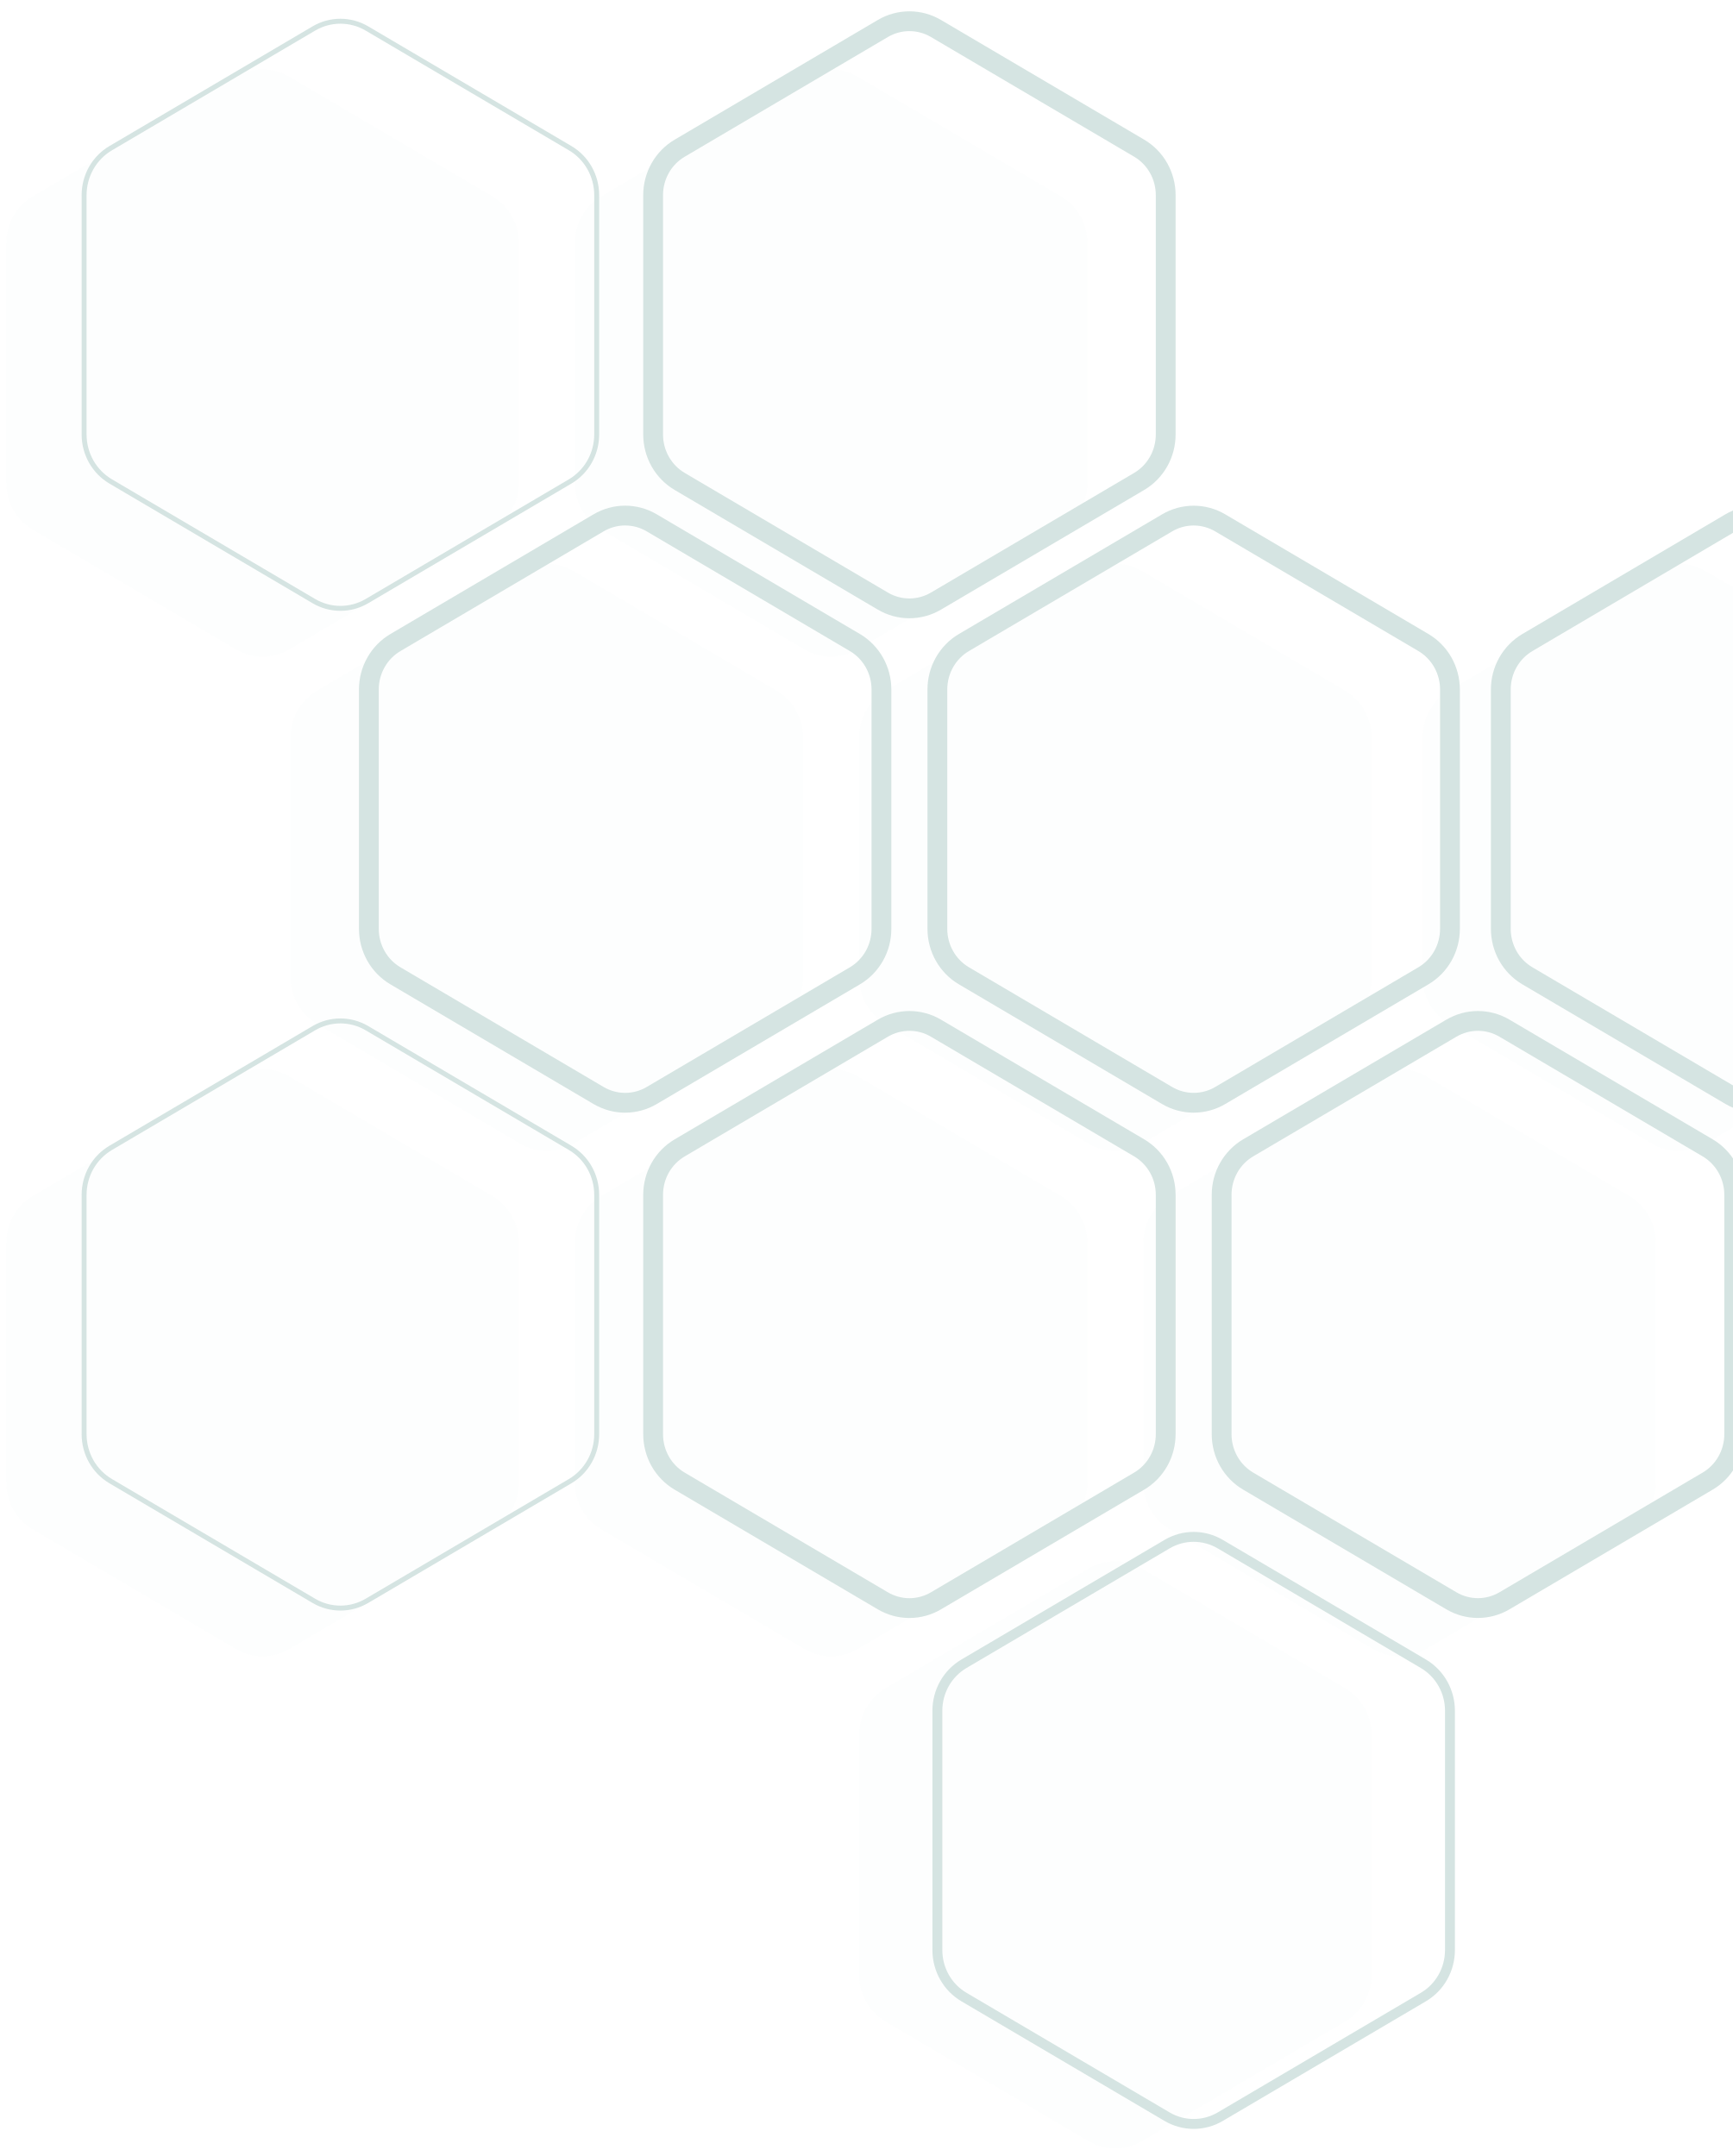
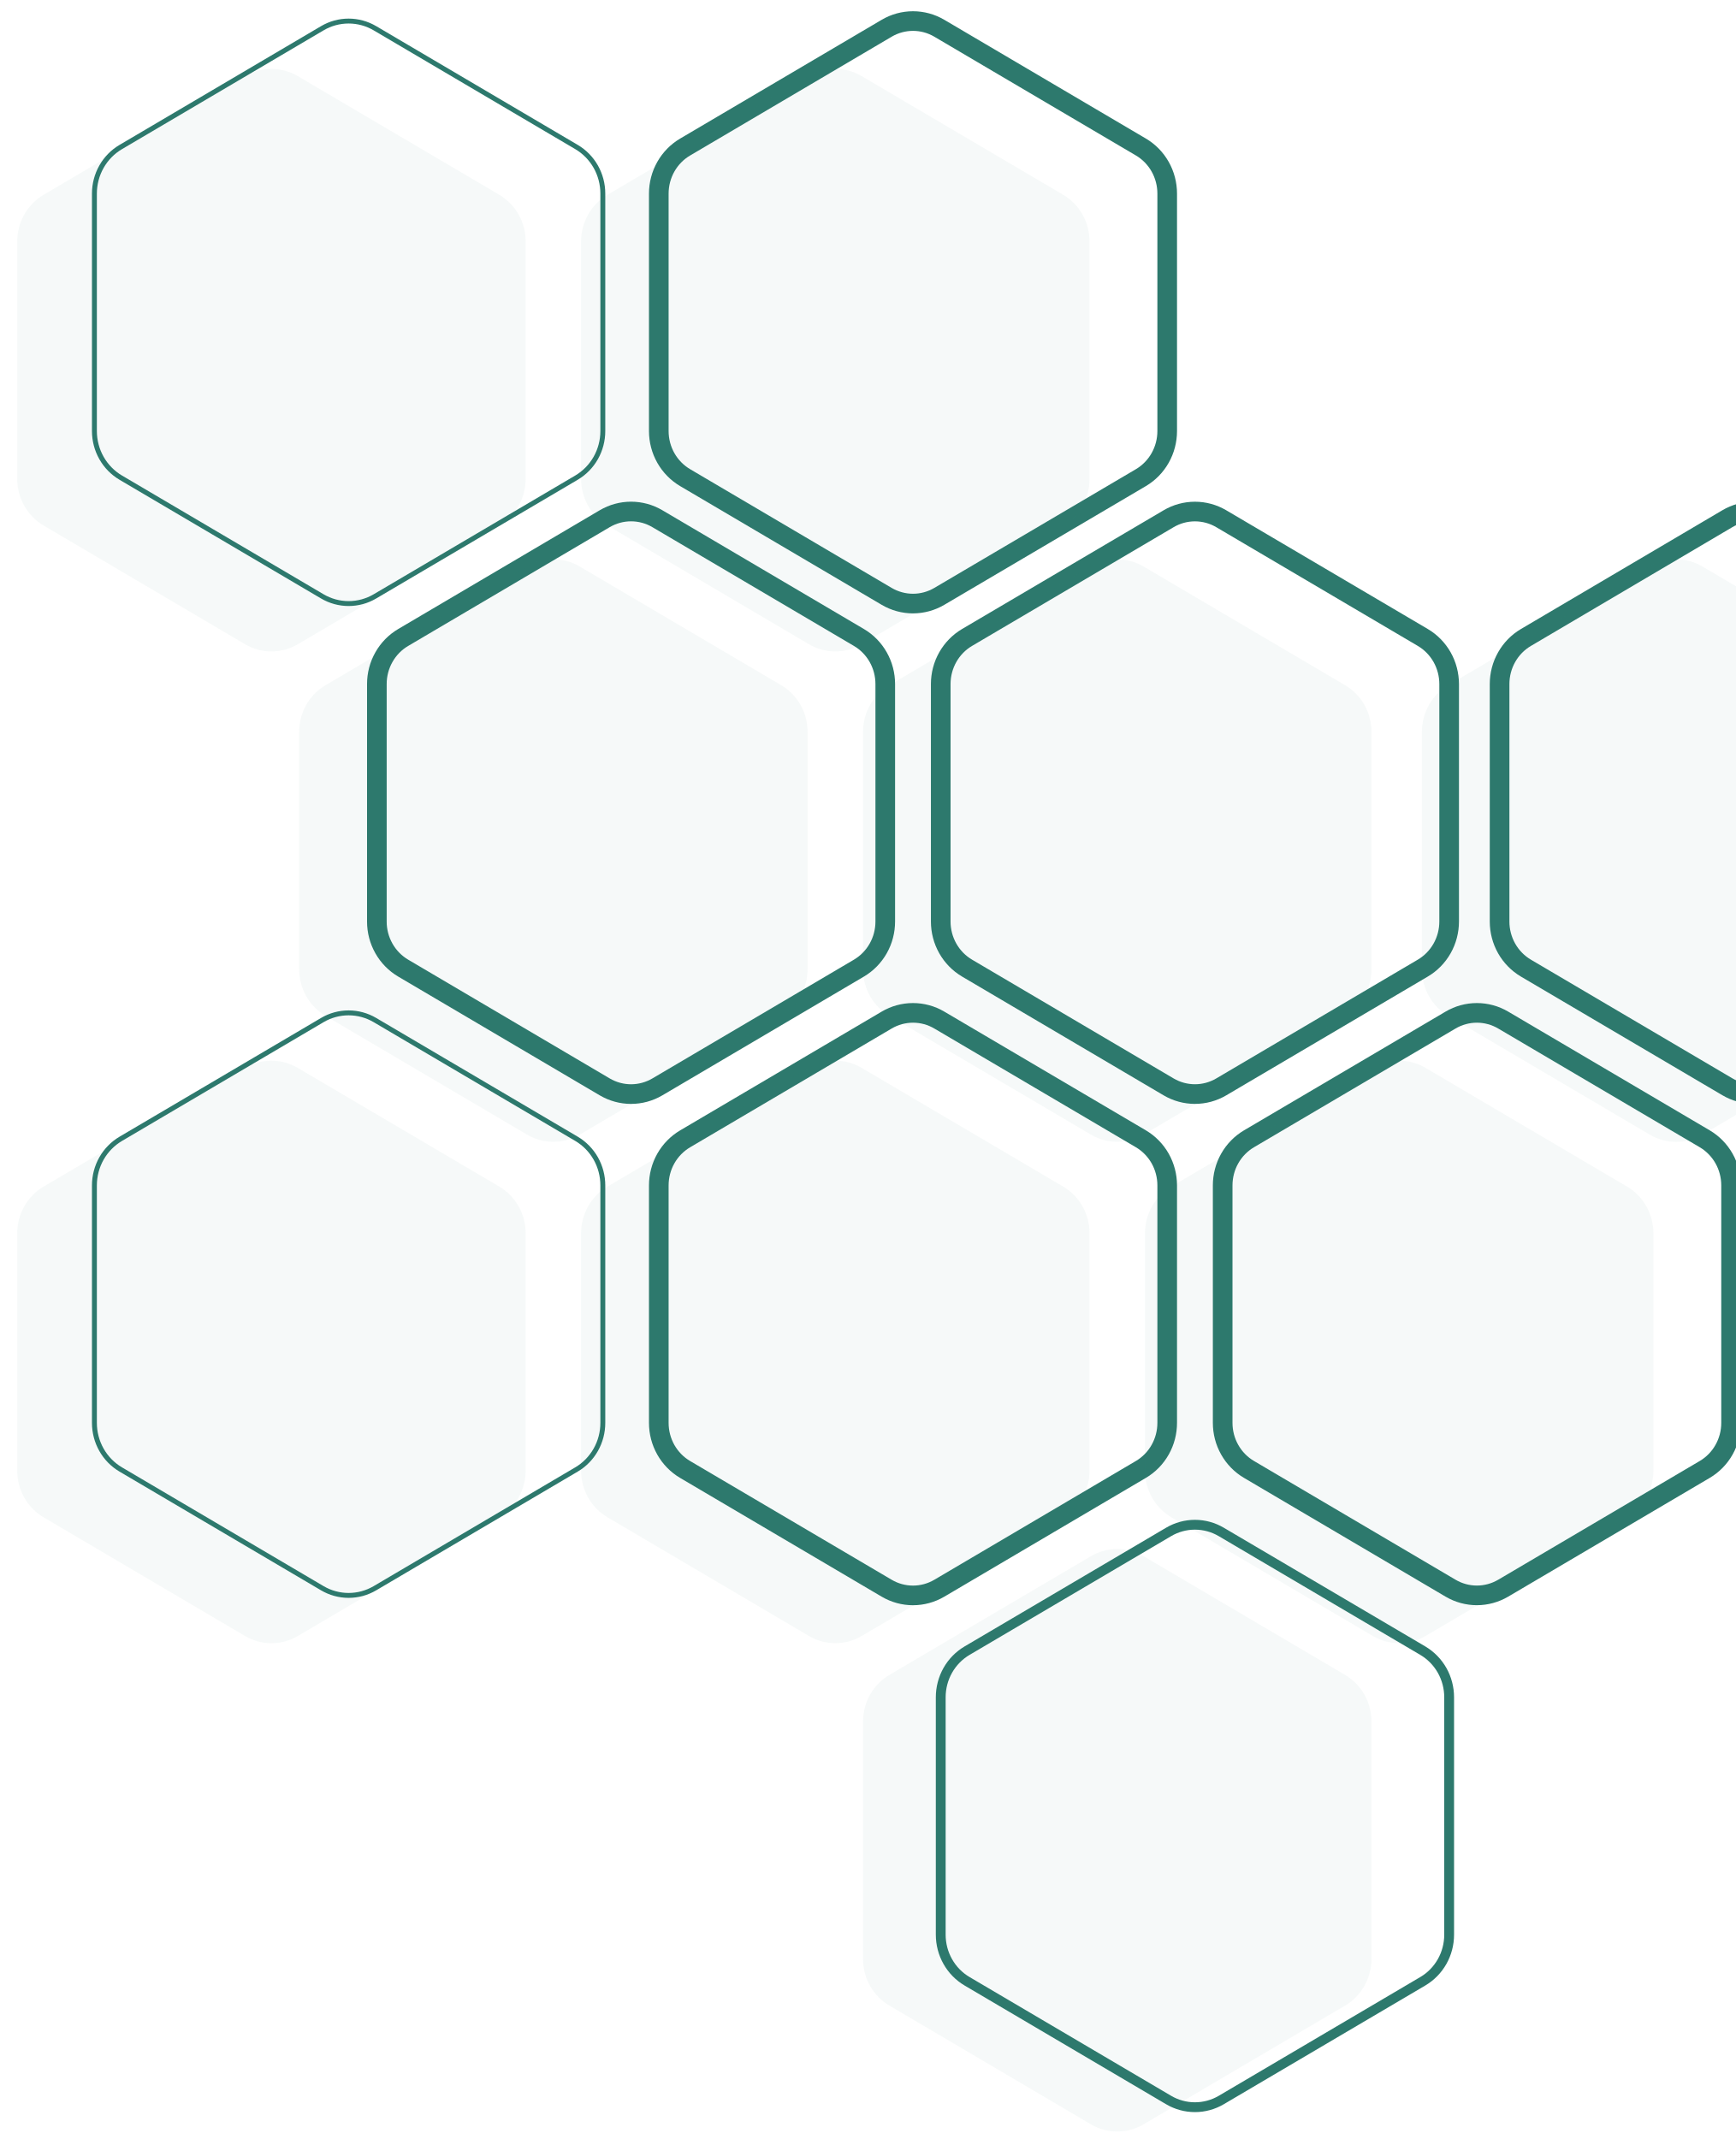
- <svg xmlns="http://www.w3.org/2000/svg" width="98" height="122" viewBox="0 0 98 122" fill="none">
-   <g opacity="0.2">
-     <path d="M113.902 52.556V39.016C113.902 38.477 113.763 37.948 113.5 37.482C113.236 37.015 112.857 36.628 112.4 36.359L100.899 29.585C100.443 29.316 99.924 29.174 99.397 29.174C98.87 29.174 98.352 29.316 97.895 29.585L86.407 36.359C85.95 36.628 85.57 37.015 85.306 37.482C85.043 37.948 84.904 38.477 84.904 39.016V52.561C84.904 53.099 85.043 53.628 85.306 54.095C85.57 54.561 85.95 54.948 86.407 55.218L97.895 61.985C98.352 62.254 98.87 62.396 99.397 62.396C99.924 62.396 100.443 62.254 100.899 61.985L112.394 55.212C112.851 54.943 113.232 54.556 113.497 54.09C113.761 53.624 113.901 53.095 113.902 52.556Z" stroke="#2D796D" stroke-width="1.12" stroke-miterlimit="10" />
-     <path d="M65.946 81.154V67.609C65.946 67.071 65.808 66.542 65.544 66.075C65.28 65.609 64.901 65.222 64.444 64.952L52.949 58.181C52.493 57.912 51.974 57.77 51.447 57.77C50.92 57.77 50.402 57.912 49.945 58.181L38.451 64.954C37.994 65.224 37.614 65.611 37.35 66.077C37.087 66.544 36.948 67.073 36.949 67.612V81.156C36.948 81.695 37.087 82.224 37.35 82.69C37.614 83.157 37.994 83.544 38.451 83.813L49.945 90.585C50.402 90.854 50.92 90.996 51.447 90.996C51.974 90.996 52.493 90.854 52.949 90.585L64.448 83.809C64.904 83.54 65.282 83.153 65.545 82.686C65.808 82.221 65.946 81.692 65.946 81.154V81.154Z" stroke="#2D796D" stroke-width="1.12" stroke-miterlimit="10" />
-     <path d="M49.865 52.556V39.016C49.865 38.477 49.727 37.948 49.463 37.482C49.199 37.015 48.82 36.628 48.363 36.359L36.868 29.585C36.412 29.316 35.894 29.174 35.366 29.174C34.839 29.174 34.321 29.316 33.864 29.585L22.37 36.359C21.913 36.628 21.533 37.015 21.27 37.482C21.006 37.948 20.867 38.477 20.868 39.016V52.561C20.867 53.099 21.006 53.628 21.27 54.095C21.533 54.561 21.913 54.948 22.37 55.218L33.864 61.991C34.321 62.26 34.839 62.402 35.366 62.402C35.894 62.402 36.412 62.26 36.868 61.991L48.363 55.218C48.821 54.948 49.2 54.56 49.464 54.093C49.728 53.626 49.866 53.096 49.865 52.556Z" stroke="#2D796D" stroke-width="1.12" stroke-miterlimit="10" />
-     <path d="M82.027 52.556V39.015C82.027 38.477 81.888 37.948 81.625 37.481C81.361 37.015 80.981 36.627 80.525 36.358L69.03 29.587C68.573 29.318 68.055 29.176 67.528 29.176C67.001 29.176 66.483 29.318 66.026 29.587L54.531 36.358C54.074 36.627 53.695 37.015 53.431 37.481C53.168 37.948 53.029 38.477 53.029 39.015V52.56C53.029 53.099 53.168 53.628 53.431 54.094C53.695 54.561 54.074 54.948 54.531 55.217L66.026 61.991C66.483 62.26 67.001 62.401 67.528 62.401C68.055 62.401 68.573 62.26 69.03 61.991L80.525 55.217C80.982 54.948 81.362 54.56 81.626 54.092C81.889 53.625 82.028 53.095 82.027 52.556V52.556Z" stroke="#2D796D" stroke-width="1.12" stroke-miterlimit="10" />
-     <path d="M65.946 24.585V11.041C65.946 10.502 65.808 9.973 65.544 9.507C65.28 9.04 64.901 8.653 64.444 8.384L52.949 1.612C52.493 1.343 51.974 1.201 51.447 1.201C50.92 1.201 50.402 1.343 49.945 1.612L38.451 8.386C37.994 8.655 37.614 9.042 37.35 9.509C37.087 9.975 36.948 10.504 36.949 11.043V24.585C36.948 25.124 37.087 25.653 37.35 26.119C37.614 26.586 37.994 26.973 38.451 27.243L49.945 34.014C50.402 34.283 50.92 34.425 51.447 34.425C51.974 34.425 52.493 34.283 52.949 34.014L64.448 27.241C64.904 26.971 65.282 26.584 65.545 26.118C65.808 25.652 65.946 25.123 65.946 24.585Z" stroke="#2D796D" stroke-width="1.12" stroke-miterlimit="10" />
-     <path d="M98.107 81.154V67.609C98.108 67.071 97.969 66.542 97.705 66.075C97.442 65.609 97.062 65.222 96.605 64.952L85.111 58.181C84.654 57.912 84.136 57.77 83.609 57.77C83.081 57.77 82.563 57.912 82.107 58.181L70.612 64.952C70.155 65.222 69.776 65.609 69.512 66.075C69.248 66.542 69.11 67.071 69.11 67.609V81.154C69.11 81.693 69.248 82.222 69.512 82.688C69.776 83.155 70.155 83.542 70.612 83.811L82.107 90.583C82.563 90.852 83.081 90.994 83.609 90.994C84.136 90.994 84.654 90.852 85.111 90.583L96.605 83.811C97.062 83.542 97.442 83.155 97.705 82.688C97.969 82.222 98.108 81.693 98.107 81.154Z" stroke="#2D796D" stroke-width="1.12" stroke-miterlimit="10" />
-     <g opacity="0.21">
-       <path opacity="0.21" d="M29.353 83.881V70.336C29.354 69.798 29.215 69.269 28.951 68.802C28.688 68.336 28.308 67.948 27.851 67.679L16.357 60.91C15.9 60.641 15.382 60.499 14.855 60.499C14.327 60.499 13.809 60.641 13.353 60.91L1.858 67.681C1.401 67.95 1.022 68.338 0.758 68.804C0.494 69.271 0.356 69.8 0.356 70.338V83.883C0.356 84.422 0.494 84.951 0.758 85.417C1.022 85.884 1.401 86.271 1.858 86.54L13.353 93.312C13.809 93.581 14.327 93.722 14.855 93.722C15.382 93.722 15.9 93.581 16.357 93.312L27.851 86.54C28.309 86.271 28.688 85.883 28.952 85.416C29.216 84.949 29.354 84.42 29.353 83.881Z" fill="#2D796D" />
-       <path opacity="0.21" d="M109.472 55.283V41.738C109.472 41.2 109.334 40.671 109.07 40.204C108.806 39.738 108.427 39.35 107.97 39.081L96.475 32.312C96.019 32.043 95.501 31.901 94.973 31.901C94.446 31.901 93.928 32.043 93.471 32.312L81.977 39.083C81.52 39.352 81.14 39.74 80.877 40.206C80.613 40.673 80.474 41.202 80.475 41.74V55.285C80.474 55.824 80.613 56.353 80.877 56.819C81.14 57.286 81.52 57.673 81.977 57.942L93.471 64.716C93.928 64.985 94.446 65.126 94.973 65.126C95.501 65.126 96.019 64.985 96.475 64.716L107.97 57.942C108.427 57.673 108.807 57.285 109.071 56.818C109.334 56.352 109.473 55.822 109.472 55.283Z" fill="#2D796D" />
-       <path opacity="0.21" d="M61.515 83.881V70.336C61.515 69.798 61.377 69.269 61.113 68.802C60.849 68.336 60.47 67.948 60.013 67.679L48.519 60.908C48.062 60.639 47.544 60.497 47.016 60.497C46.489 60.497 45.971 60.639 45.514 60.908L34.02 67.679C33.563 67.948 33.183 68.336 32.92 68.802C32.656 69.269 32.517 69.798 32.518 70.336V83.881C32.517 84.42 32.656 84.949 32.92 85.415C33.183 85.882 33.563 86.269 34.02 86.538L45.514 93.31C45.971 93.579 46.489 93.72 47.016 93.72C47.544 93.72 48.062 93.579 48.519 93.31L60.013 86.538C60.47 86.269 60.849 85.882 61.113 85.415C61.377 84.949 61.515 84.42 61.515 83.881Z" fill="#2D796D" />
-       <path opacity="0.21" d="M45.434 55.283V41.74C45.435 41.202 45.296 40.673 45.032 40.206C44.769 39.74 44.389 39.352 43.932 39.083L32.438 32.312C31.981 32.043 31.463 31.901 30.936 31.901C30.408 31.901 29.89 32.043 29.433 32.312L17.939 39.083C17.482 39.352 17.103 39.74 16.839 40.206C16.575 40.673 16.437 41.202 16.437 41.74V55.283C16.437 55.822 16.575 56.351 16.839 56.817C17.103 57.284 17.482 57.671 17.939 57.94L29.433 64.714C29.89 64.983 30.408 65.124 30.936 65.124C31.463 65.124 31.981 64.983 32.438 64.714L43.932 57.94C44.389 57.671 44.769 57.284 45.032 56.817C45.296 56.351 45.435 55.822 45.434 55.283Z" fill="#2D796D" />
-       <path opacity="0.21" d="M77.596 55.283V41.74C77.596 41.202 77.457 40.673 77.194 40.206C76.93 39.74 76.551 39.352 76.094 39.083L64.599 32.312C64.143 32.043 63.624 31.901 63.097 31.901C62.57 31.901 62.052 32.043 61.595 32.312L50.101 39.083C49.644 39.352 49.264 39.74 49.001 40.206C48.737 40.673 48.598 41.202 48.599 41.74V55.283C48.598 55.822 48.737 56.351 49.001 56.817C49.264 57.284 49.644 57.671 50.101 57.94L61.595 64.714C62.052 64.983 62.57 65.124 63.097 65.124C63.624 65.124 64.143 64.983 64.599 64.714L76.094 57.94C76.551 57.671 76.93 57.284 77.194 56.817C77.457 56.351 77.596 55.822 77.596 55.283Z" fill="#2D796D" />
-       <path opacity="0.21" d="M29.353 27.312V13.767C29.354 13.229 29.215 12.7 28.951 12.233C28.688 11.767 28.308 11.38 27.851 11.11L16.357 4.341C15.9 4.072 15.382 3.93 14.855 3.93C14.327 3.93 13.809 4.072 13.353 4.341L1.858 11.112C1.401 11.382 1.022 11.769 0.758 12.235C0.494 12.702 0.356 13.231 0.356 13.769V27.314C0.356 27.853 0.494 28.382 0.758 28.848C1.022 29.315 1.401 29.702 1.858 29.971L13.353 36.745C13.809 37.014 14.327 37.156 14.855 37.156C15.382 37.156 15.9 37.014 16.357 36.745L27.851 29.971C28.309 29.702 28.688 29.314 28.952 28.847C29.216 28.381 29.354 27.851 29.353 27.312Z" fill="#2D796D" />
-       <path opacity="0.21" d="M61.515 27.312V13.767C61.515 13.229 61.377 12.7 61.113 12.233C60.849 11.767 60.47 11.38 60.013 11.11L48.519 4.341C48.062 4.072 47.544 3.93 47.016 3.93C46.489 3.93 45.971 4.072 45.514 4.341L34.02 11.112C33.563 11.382 33.183 11.769 32.92 12.235C32.656 12.702 32.517 13.231 32.518 13.769V27.314C32.517 27.853 32.656 28.382 32.92 28.848C33.183 29.315 33.563 29.702 34.02 29.971L45.514 36.745C45.971 37.014 46.489 37.156 47.016 37.156C47.544 37.156 48.062 37.014 48.519 36.745L60.013 29.971C60.47 29.702 60.85 29.314 61.114 28.847C61.377 28.381 61.516 27.851 61.515 27.312Z" fill="#2D796D" />
-       <path opacity="0.21" d="M77.596 111.733V98.189C77.596 97.65 77.457 97.121 77.194 96.654C76.93 96.188 76.551 95.801 76.094 95.531L64.599 88.76C64.143 88.491 63.624 88.349 63.097 88.349C62.57 88.349 62.052 88.491 61.595 88.76L50.101 95.531C49.644 95.801 49.264 96.188 49.001 96.654C48.737 97.121 48.598 97.65 48.599 98.189V111.733C48.598 112.272 48.737 112.801 49.001 113.267C49.264 113.734 49.644 114.121 50.101 114.39L61.595 121.162C62.052 121.431 62.57 121.573 63.097 121.573C63.624 121.573 64.143 121.431 64.599 121.162L76.094 114.39C76.551 114.121 76.93 113.734 77.194 113.267C77.457 112.801 77.596 112.272 77.596 111.733Z" fill="#2D796D" />
-       <path opacity="0.21" d="M93.677 83.881V70.336C93.677 69.798 93.538 69.269 93.275 68.802C93.011 68.336 92.632 67.948 92.174 67.679L80.68 60.908C80.223 60.639 79.705 60.497 79.178 60.497C78.651 60.497 78.133 60.639 77.676 60.908L66.181 67.679C65.725 67.948 65.345 68.336 65.081 68.802C64.818 69.269 64.679 69.798 64.679 70.336V83.881C64.679 84.42 64.818 84.949 65.081 85.415C65.345 85.882 65.725 86.269 66.181 86.538L77.676 93.31C78.133 93.579 78.651 93.72 79.178 93.72C79.705 93.72 80.223 93.579 80.68 93.31L92.174 86.538C92.632 86.269 93.011 85.882 93.275 85.415C93.538 84.949 93.677 84.42 93.677 83.881Z" fill="#2D796D" />
-     </g>
-     <path d="M82.027 110.347V96.804C82.027 96.266 81.888 95.737 81.625 95.27C81.361 94.804 80.981 94.417 80.525 94.147L69.03 87.376C68.573 87.107 68.055 86.965 67.528 86.965C67.001 86.965 66.483 87.107 66.026 87.376L54.531 94.147C54.074 94.417 53.695 94.804 53.431 95.27C53.168 95.737 53.029 96.266 53.029 96.804V110.347C53.029 110.886 53.168 111.415 53.431 111.881C53.695 112.348 54.074 112.735 54.531 113.004L66.026 119.776C66.483 120.045 67.001 120.186 67.528 120.186C68.055 120.186 68.573 120.045 69.03 119.776L80.525 113.004C80.981 112.735 81.361 112.348 81.625 111.881C81.888 111.415 82.027 110.886 82.027 110.347Z" stroke="#2D796D" stroke-width="0.56" stroke-miterlimit="10" />
-     <path d="M33.756 81.154V67.609C33.756 67.071 33.617 66.542 33.354 66.075C33.09 65.609 32.711 65.222 32.254 64.952L20.759 58.181C20.302 57.912 19.785 57.77 19.257 57.77C18.73 57.77 18.212 57.912 17.755 58.181L6.261 64.954C5.804 65.224 5.424 65.611 5.16 66.077C4.897 66.544 4.758 67.073 4.758 67.612V81.156C4.758 81.695 4.897 82.224 5.16 82.69C5.424 83.157 5.804 83.544 6.261 83.813L17.755 90.585C18.212 90.854 18.73 90.996 19.257 90.996C19.785 90.996 20.302 90.854 20.759 90.585L32.254 83.813C32.711 83.544 33.09 83.156 33.354 82.689C33.618 82.223 33.756 81.693 33.756 81.154Z" stroke="#2D796D" stroke-width="0.28" stroke-miterlimit="10" />
-     <path d="M33.756 24.585V11.041C33.756 10.502 33.617 9.973 33.354 9.507C33.09 9.04 32.711 8.653 32.254 8.384L20.759 1.612C20.302 1.343 19.785 1.201 19.257 1.201C18.73 1.201 18.212 1.343 17.755 1.612L6.261 8.386C5.804 8.655 5.424 9.042 5.16 9.509C4.897 9.975 4.758 10.504 4.758 11.043V24.585C4.758 25.124 4.897 25.653 5.16 26.119C5.424 26.586 5.804 26.973 6.261 27.243L17.755 34.014C18.212 34.283 18.73 34.425 19.257 34.425C19.785 34.425 20.302 34.283 20.759 34.014L32.254 27.243C32.711 26.973 33.09 26.586 33.354 26.119C33.617 25.653 33.756 25.124 33.756 24.585Z" stroke="#2D796D" stroke-width="0.28" stroke-miterlimit="10" />
+ <svg xmlns="http://www.w3.org/2000/svg" width="99" height="122" viewBox="0 0 99 122" fill="none">
+   <path d="M114.529 52.556V39.016C114.529 38.477 114.39 37.948 114.127 37.482C113.863 37.015 113.483 36.628 113.026 36.359L101.526 29.585C101.069 29.316 100.551 29.174 100.024 29.174C99.496 29.174 98.978 29.316 98.522 29.585L87.033 36.359C86.576 36.628 86.197 37.015 85.933 37.482C85.67 37.948 85.531 38.477 85.531 39.016V52.561C85.531 53.099 85.67 53.628 85.933 54.095C86.197 54.561 86.576 54.948 87.033 55.218L98.522 61.985C98.978 62.254 99.496 62.396 100.024 62.396C100.551 62.396 101.069 62.254 101.526 61.985L113.02 55.212C113.478 54.943 113.859 54.556 114.123 54.09C114.388 53.624 114.528 53.095 114.529 52.556Z" stroke="#2D796D" stroke-width="1.12" stroke-miterlimit="10" />
+   <path d="M66.573 81.154V67.609C66.573 67.071 66.434 66.542 66.171 66.075C65.907 65.609 65.528 65.222 65.071 64.952L53.576 58.181C53.12 57.912 52.602 57.77 52.074 57.77C51.547 57.77 51.029 57.912 50.572 58.181L39.078 64.954C38.621 65.224 38.241 65.611 37.977 66.077C37.714 66.544 37.575 67.073 37.575 67.612V81.156C37.575 81.695 37.714 82.224 37.977 82.69C38.241 83.157 38.621 83.544 39.078 83.813L50.572 90.585C51.029 90.854 51.547 90.996 52.074 90.996C52.602 90.996 53.12 90.854 53.576 90.585L65.075 83.809C65.531 83.54 65.909 83.153 66.172 82.686C66.435 82.221 66.573 81.692 66.573 81.154V81.154Z" stroke="#2D796D" stroke-width="1.12" stroke-miterlimit="10" />
+   <path d="M50.492 52.556V39.016C50.492 38.477 50.354 37.948 50.09 37.482C49.826 37.015 49.447 36.628 48.99 36.359L37.495 29.585C37.039 29.316 36.521 29.174 35.993 29.174C35.466 29.174 34.948 29.316 34.491 29.585L22.997 36.359C22.54 36.628 22.16 37.015 21.897 37.482C21.633 37.948 21.494 38.477 21.495 39.016V52.561C21.494 53.099 21.633 53.628 21.897 54.095C22.16 54.561 22.54 54.948 22.997 55.218L34.491 61.991C34.948 62.26 35.466 62.402 35.993 62.402C36.521 62.402 37.039 62.26 37.495 61.991L48.99 55.218C49.447 54.948 49.827 54.56 50.091 54.093C50.355 53.626 50.493 53.096 50.492 52.556Z" stroke="#2D796D" stroke-width="1.12" stroke-miterlimit="10" />
+   <path d="M82.654 52.556V39.015C82.654 38.477 82.515 37.948 82.252 37.481C81.988 37.015 81.608 36.627 81.151 36.358L69.657 29.587C69.2 29.318 68.682 29.176 68.155 29.176C67.628 29.176 67.109 29.318 66.653 29.587L55.158 36.358C54.701 36.627 54.322 37.015 54.058 37.481C53.795 37.948 53.656 38.477 53.656 39.015V52.56C53.656 53.099 53.795 53.628 54.058 54.094C54.322 54.561 54.701 54.948 55.158 55.217L66.653 61.991C67.109 62.26 67.628 62.401 68.155 62.401C68.682 62.401 69.2 62.26 69.657 61.991L81.151 55.217C81.609 54.948 81.989 54.56 82.253 54.092C82.516 53.625 82.655 53.095 82.654 52.556V52.556Z" stroke="#2D796D" stroke-width="1.12" stroke-miterlimit="10" />
+   <path d="M66.573 24.585V11.041C66.573 10.502 66.434 9.973 66.171 9.507C65.907 9.04 65.528 8.653 65.071 8.384L53.576 1.612C53.12 1.343 52.602 1.201 52.074 1.201C51.547 1.201 51.029 1.343 50.572 1.612L39.078 8.386C38.621 8.655 38.241 9.042 37.977 9.509C37.714 9.975 37.575 10.504 37.575 11.043V24.585C37.575 25.124 37.714 25.653 37.977 26.119C38.241 26.586 38.621 26.973 39.078 27.243L50.572 34.014C51.029 34.283 51.547 34.425 52.074 34.425C52.602 34.425 53.12 34.283 53.576 34.014L65.075 27.241C65.531 26.971 65.909 26.584 66.172 26.118C66.435 25.652 66.573 25.123 66.573 24.585Z" stroke="#2D796D" stroke-width="1.12" stroke-miterlimit="10" />
+   <path d="M98.734 81.154V67.609C98.735 67.071 98.596 66.542 98.332 66.075C98.069 65.609 97.689 65.222 97.232 64.952L85.738 58.181C85.281 57.912 84.763 57.77 84.236 57.77C83.708 57.77 83.19 57.912 82.734 58.181L71.239 64.952C70.782 65.222 70.403 65.609 70.139 66.075C69.875 66.542 69.737 67.071 69.737 67.609V81.154C69.737 81.693 69.875 82.222 70.139 82.688C70.403 83.155 70.782 83.542 71.239 83.811L82.734 90.583C83.19 90.852 83.708 90.994 84.236 90.994C84.763 90.994 85.281 90.852 85.738 90.583L97.232 83.811C97.689 83.542 98.069 83.155 98.332 82.688C98.596 82.222 98.735 81.693 98.734 81.154Z" stroke="#2D796D" stroke-width="1.12" stroke-miterlimit="10" />
+   <g opacity="0.21">
+     <path opacity="0.21" d="M29.98 83.881V70.336C29.981 69.798 29.842 69.269 29.578 68.802C29.314 68.336 28.935 67.948 28.478 67.679L16.984 60.91C16.527 60.641 16.009 60.499 15.482 60.499C14.954 60.499 14.436 60.641 13.979 60.91L2.485 67.681C2.028 67.95 1.649 68.338 1.385 68.804C1.121 69.271 0.983 69.8 0.983 70.338V83.883C0.983 84.422 1.121 84.951 1.385 85.417C1.649 85.884 2.028 86.271 2.485 86.54L13.979 93.312C14.436 93.581 14.954 93.722 15.482 93.722C16.009 93.722 16.527 93.581 16.984 93.312L28.478 86.54C28.935 86.271 29.315 85.883 29.579 85.416C29.842 84.949 29.981 84.42 29.98 83.881Z" fill="#2D796D" />
+     <path opacity="0.21" d="M110.099 55.283V41.738C110.099 41.2 109.961 40.671 109.697 40.204C109.433 39.738 109.054 39.35 108.597 39.081L97.102 32.312C96.646 32.043 96.128 31.901 95.6 31.901C95.073 31.901 94.555 32.043 94.098 32.312L82.604 39.083C82.147 39.352 81.767 39.74 81.504 40.206C81.24 40.673 81.101 41.202 81.102 41.74V55.285C81.101 55.824 81.24 56.353 81.504 56.819C81.767 57.286 82.147 57.673 82.604 57.942L94.098 64.716C94.555 64.985 95.073 65.126 95.6 65.126C96.128 65.126 96.646 64.985 97.102 64.716L108.597 57.942C109.054 57.673 109.434 57.285 109.697 56.818C109.961 56.352 110.1 55.822 110.099 55.283Z" fill="#2D796D" />
+     <path opacity="0.21" d="M62.142 83.881V70.336C62.142 69.798 62.004 69.269 61.74 68.802C61.476 68.336 61.097 67.948 60.64 67.679L49.145 60.908C48.689 60.639 48.171 60.497 47.643 60.497C47.116 60.497 46.598 60.639 46.141 60.908L34.647 67.679C34.19 67.948 33.81 68.336 33.547 68.802C33.283 69.269 33.144 69.798 33.145 70.336V83.881C33.144 84.42 33.283 84.949 33.547 85.415C33.81 85.882 34.19 86.269 34.647 86.538L46.141 93.31C46.598 93.579 47.116 93.72 47.643 93.72C48.171 93.72 48.689 93.579 49.145 93.31L60.64 86.538C61.097 86.269 61.476 85.882 61.74 85.415C62.004 84.949 62.142 84.42 62.142 83.881Z" fill="#2D796D" />
+     <path opacity="0.21" d="M46.061 55.283V41.74C46.061 41.202 45.923 40.673 45.659 40.206C45.395 39.74 45.016 39.352 44.559 39.083L33.065 32.312C32.608 32.043 32.09 31.901 31.562 31.901C31.035 31.901 30.517 32.043 30.06 32.312L18.566 39.083C18.109 39.352 17.729 39.74 17.466 40.206C17.202 40.673 17.063 41.202 17.064 41.74V55.283C17.063 55.822 17.202 56.351 17.466 56.817C17.729 57.284 18.109 57.671 18.566 57.94L30.06 64.714C30.517 64.983 31.035 65.124 31.562 65.124C32.09 65.124 32.608 64.983 33.065 64.714L44.559 57.94C45.016 57.671 45.395 57.284 45.659 56.817C45.923 56.351 46.061 55.822 46.061 55.283Z" fill="#2D796D" />
+     <path opacity="0.21" d="M78.223 55.283V41.74C78.223 41.202 78.084 40.673 77.821 40.206C77.557 39.74 77.177 39.352 76.721 39.083L65.226 32.312C64.769 32.043 64.251 31.901 63.724 31.901C63.197 31.901 62.679 32.043 62.222 32.312L50.727 39.083C50.27 39.352 49.891 39.74 49.627 40.206C49.364 40.673 49.225 41.202 49.225 41.74V55.283C49.225 55.822 49.364 56.351 49.627 56.817C49.891 57.284 50.27 57.671 50.727 57.94L62.222 64.714C62.679 64.983 63.197 65.124 63.724 65.124C64.251 65.124 64.769 64.983 65.226 64.714L76.721 57.94C77.177 57.671 77.557 57.284 77.821 56.817C78.084 56.351 78.223 55.822 78.223 55.283Z" fill="#2D796D" />
+     <path opacity="0.21" d="M29.98 27.312V13.767C29.981 13.229 29.842 12.7 29.578 12.233C29.314 11.767 28.935 11.38 28.478 11.11L16.984 4.341C16.527 4.072 16.009 3.93 15.482 3.93C14.954 3.93 14.436 4.072 13.979 4.341L2.485 11.112C2.028 11.382 1.649 11.769 1.385 12.235C1.121 12.702 0.983 13.231 0.983 13.769V27.314C0.983 27.853 1.121 28.382 1.385 28.848C1.649 29.315 2.028 29.702 2.485 29.971L13.979 36.745C14.436 37.014 14.954 37.156 15.482 37.156C16.009 37.156 16.527 37.014 16.984 36.745L28.478 29.971C28.935 29.702 29.315 29.314 29.579 28.847C29.842 28.381 29.981 27.851 29.98 27.312Z" fill="#2D796D" />
+     <path opacity="0.21" d="M62.142 27.312V13.767C62.142 13.229 62.004 12.7 61.74 12.233C61.476 11.767 61.097 11.38 60.64 11.11L49.145 4.341C48.689 4.072 48.171 3.93 47.643 3.93C47.116 3.93 46.598 4.072 46.141 4.341L34.647 11.112C34.19 11.382 33.81 11.769 33.547 12.235C33.283 12.702 33.144 13.231 33.145 13.769V27.314C33.144 27.853 33.283 28.382 33.547 28.848C33.81 29.315 34.19 29.702 34.647 29.971L46.141 36.745C46.598 37.014 47.116 37.156 47.643 37.156C48.171 37.156 48.689 37.014 49.145 36.745L60.64 29.971C61.097 29.702 61.477 29.314 61.74 28.847C62.004 28.381 62.143 27.851 62.142 27.312Z" fill="#2D796D" />
+     <path opacity="0.21" d="M78.223 111.733V98.189C78.223 97.65 78.084 97.121 77.821 96.654C77.557 96.188 77.177 95.801 76.721 95.531L65.226 88.76C64.769 88.491 64.251 88.349 63.724 88.349C63.197 88.349 62.679 88.491 62.222 88.76L50.727 95.531C50.27 95.801 49.891 96.188 49.627 96.654C49.364 97.121 49.225 97.65 49.225 98.189V111.733C49.225 112.272 49.364 112.801 49.627 113.267C49.891 113.734 50.27 114.121 50.727 114.39L62.222 121.162C62.679 121.431 63.197 121.573 63.724 121.573C64.251 121.573 64.769 121.431 65.226 121.162L76.721 114.39C77.177 114.121 77.557 113.734 77.821 113.267C78.084 112.801 78.223 112.272 78.223 111.733Z" fill="#2D796D" />
+     <path opacity="0.21" d="M94.303 83.881V70.336C94.304 69.798 94.165 69.269 93.901 68.802C93.638 68.336 93.258 67.948 92.801 67.679L81.307 60.908C80.85 60.639 80.332 60.497 79.805 60.497C79.278 60.497 78.759 60.639 78.303 60.908L66.808 67.679C66.351 67.948 65.972 68.336 65.708 68.802C65.445 69.269 65.306 69.798 65.306 70.336V83.881C65.306 84.42 65.445 84.949 65.708 85.415C65.972 85.882 66.351 86.269 66.808 86.538L78.303 93.31C78.759 93.579 79.278 93.72 79.805 93.72C80.332 93.72 80.85 93.579 81.307 93.31L92.801 86.538C93.258 86.269 93.638 85.882 93.901 85.415C94.165 84.949 94.304 84.42 94.303 83.881Z" fill="#2D796D" />
  </g>
+   <path d="M82.654 110.347V96.804C82.654 96.266 82.515 95.737 82.252 95.27C81.988 94.804 81.608 94.417 81.151 94.147L69.657 87.376C69.2 87.107 68.682 86.965 68.155 86.965C67.628 86.965 67.109 87.107 66.653 87.376L55.158 94.147C54.701 94.417 54.322 94.804 54.058 95.27C53.795 95.737 53.656 96.266 53.656 96.804V110.347C53.656 110.886 53.795 111.415 54.058 111.881C54.322 112.348 54.701 112.735 55.158 113.004L66.653 119.776C67.109 120.045 67.628 120.186 68.155 120.186C68.682 120.186 69.2 120.045 69.657 119.776L81.151 113.004C81.608 112.735 81.988 112.348 82.252 111.881C82.515 111.415 82.654 110.886 82.654 110.347Z" stroke="#2D796D" stroke-width="0.56" stroke-miterlimit="10" />
+   <path d="M34.383 81.154V67.609C34.383 67.071 34.244 66.542 33.981 66.075C33.717 65.609 33.337 65.222 32.88 64.952L21.386 58.181C20.929 57.912 20.411 57.77 19.884 57.77C19.357 57.77 18.838 57.912 18.382 58.181L6.887 64.954C6.43 65.224 6.051 65.611 5.787 66.077C5.524 66.544 5.385 67.073 5.385 67.612V81.156C5.385 81.695 5.524 82.224 5.787 82.69C6.051 83.157 6.43 83.544 6.887 83.813L18.382 90.585C18.838 90.854 19.357 90.996 19.884 90.996C20.411 90.996 20.929 90.854 21.386 90.585L32.88 83.813C33.338 83.544 33.717 83.156 33.981 82.689C34.245 82.223 34.383 81.693 34.383 81.154Z" stroke="#2D796D" stroke-width="0.28" stroke-miterlimit="10" />
+   <path d="M34.383 24.585V11.041C34.383 10.502 34.244 9.973 33.981 9.507C33.717 9.04 33.337 8.653 32.88 8.384L21.386 1.612C20.929 1.343 20.411 1.201 19.884 1.201C19.357 1.201 18.838 1.343 18.382 1.612L6.887 8.386C6.43 8.655 6.051 9.042 5.787 9.509C5.524 9.975 5.385 10.504 5.385 11.043V24.585C5.385 25.124 5.524 25.653 5.787 26.119C6.051 26.586 6.43 26.973 6.887 27.243L18.382 34.014C18.838 34.283 19.357 34.425 19.884 34.425C20.411 34.425 20.929 34.283 21.386 34.014L32.88 27.243C33.337 26.973 33.717 26.586 33.981 26.119C34.244 25.653 34.383 25.124 34.383 24.585Z" stroke="#2D796D" stroke-width="0.28" stroke-miterlimit="10" />
</svg>
